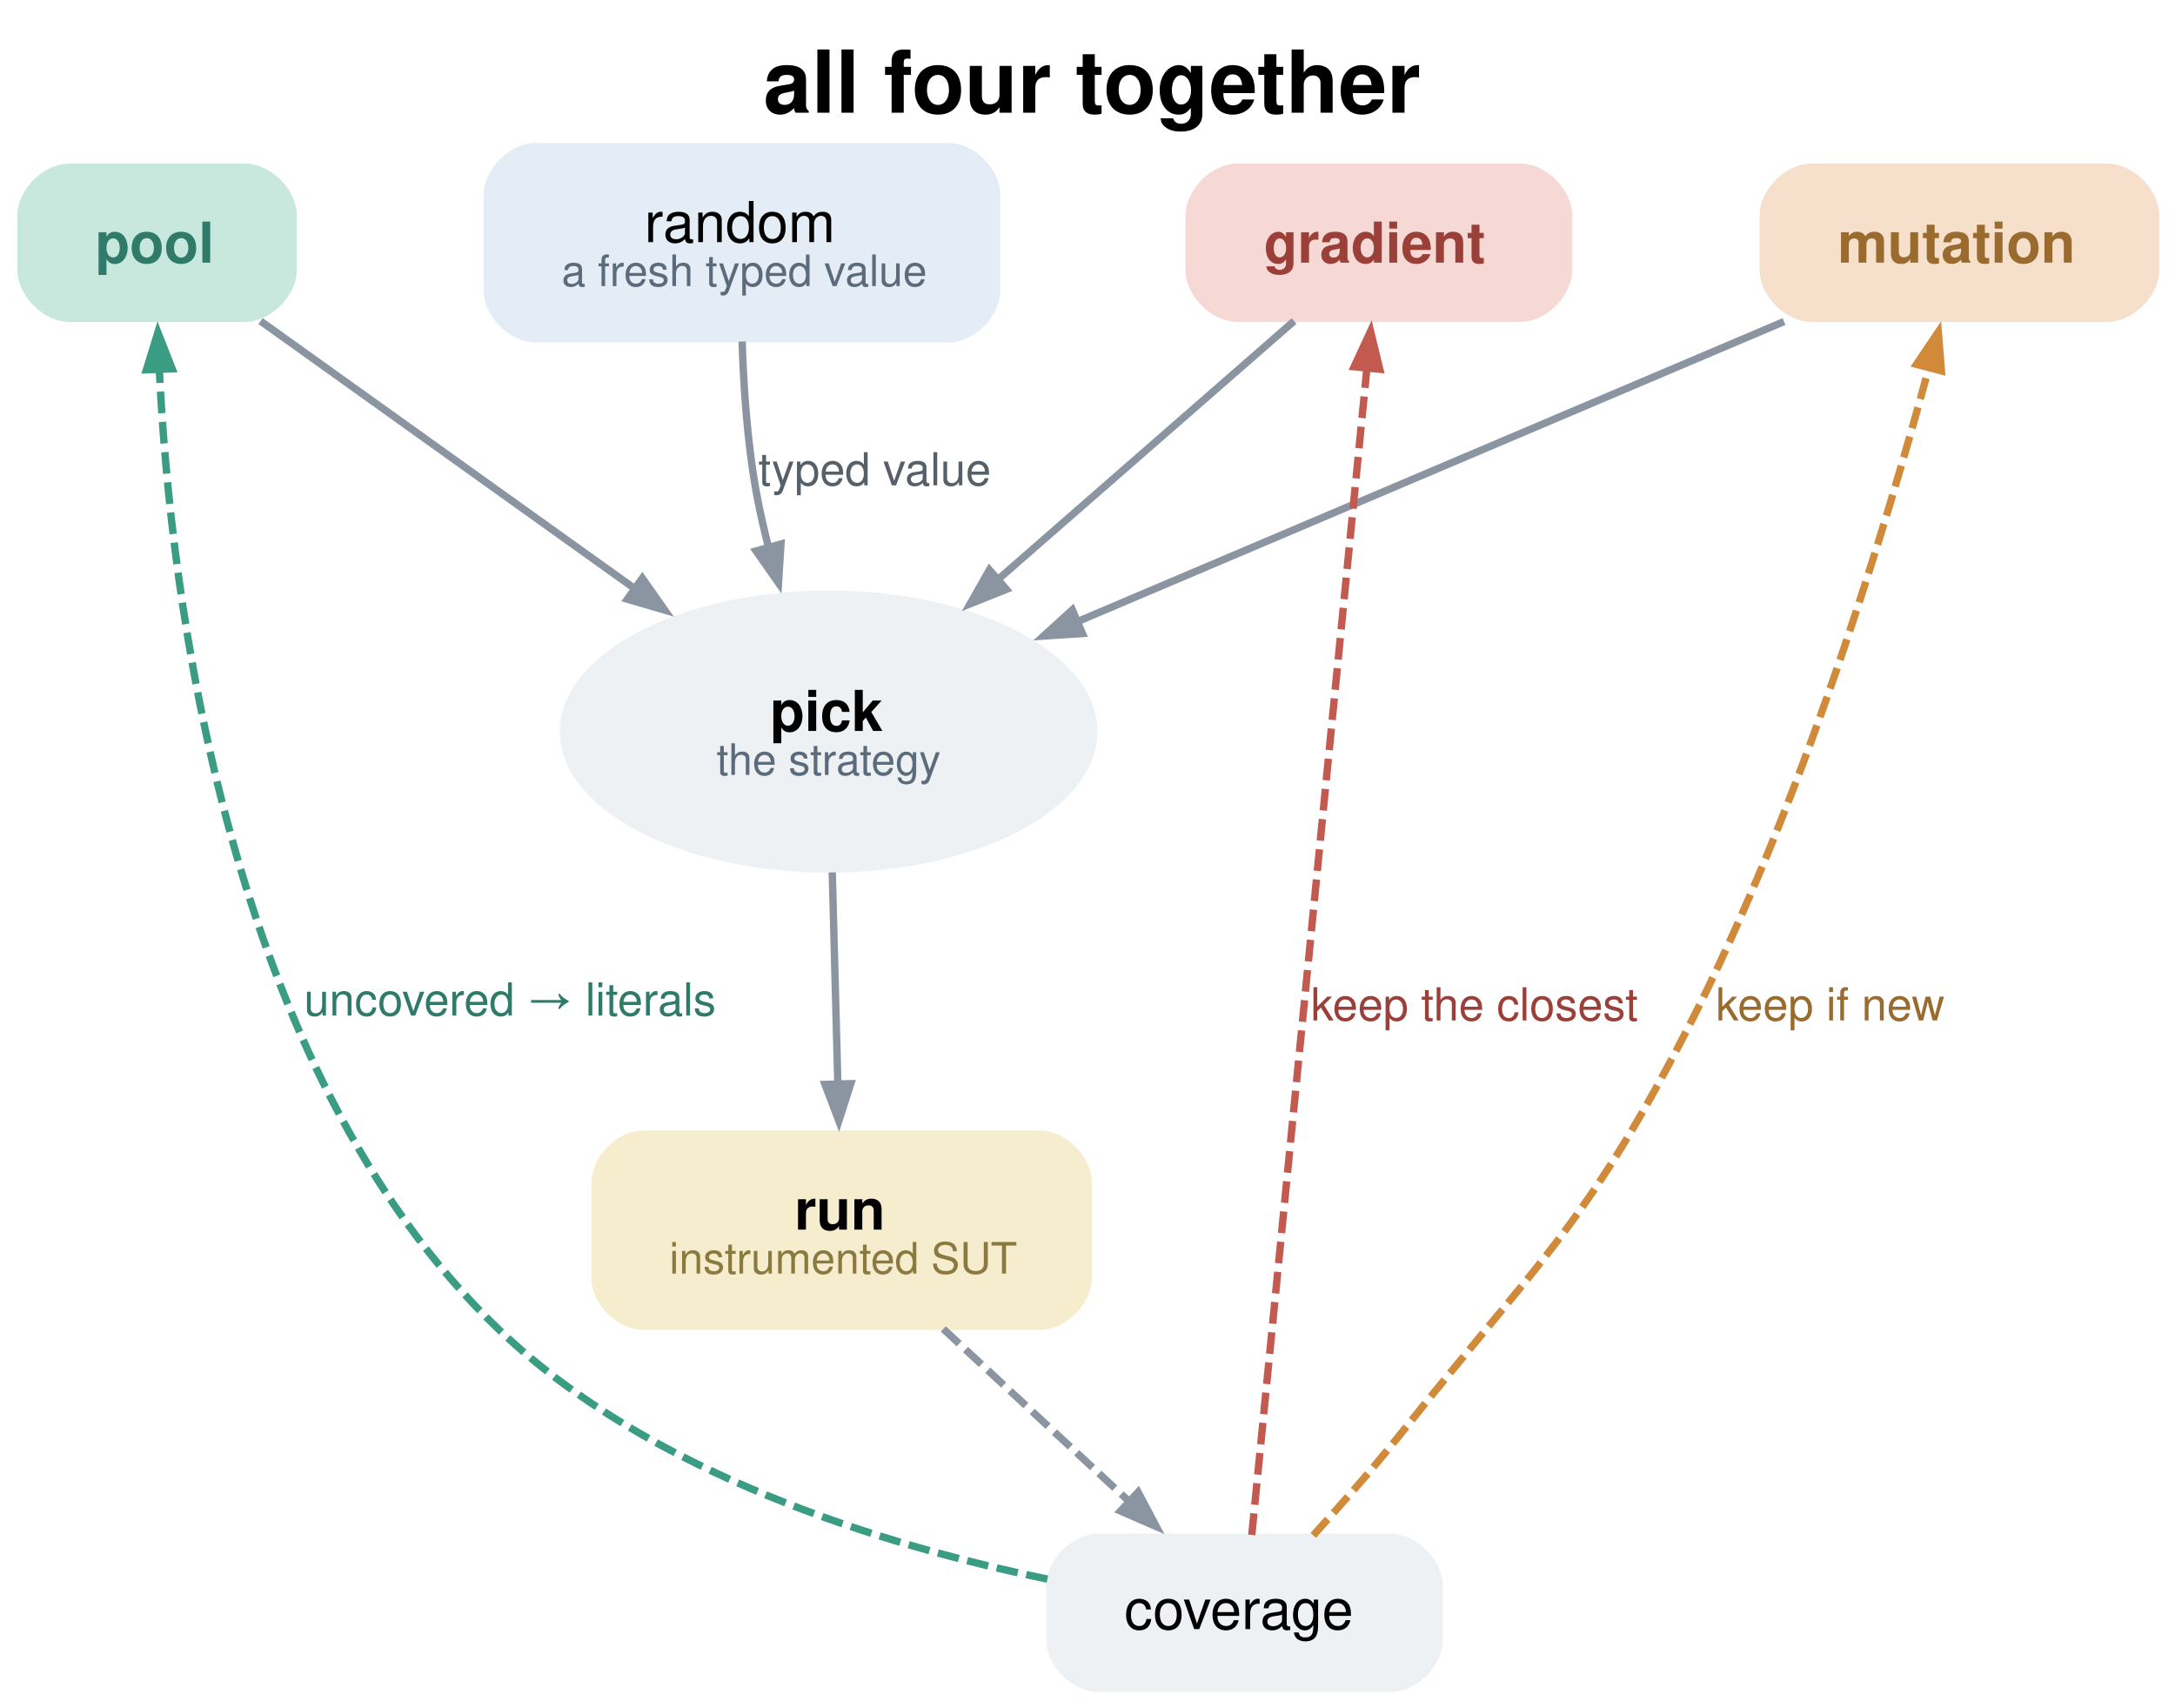
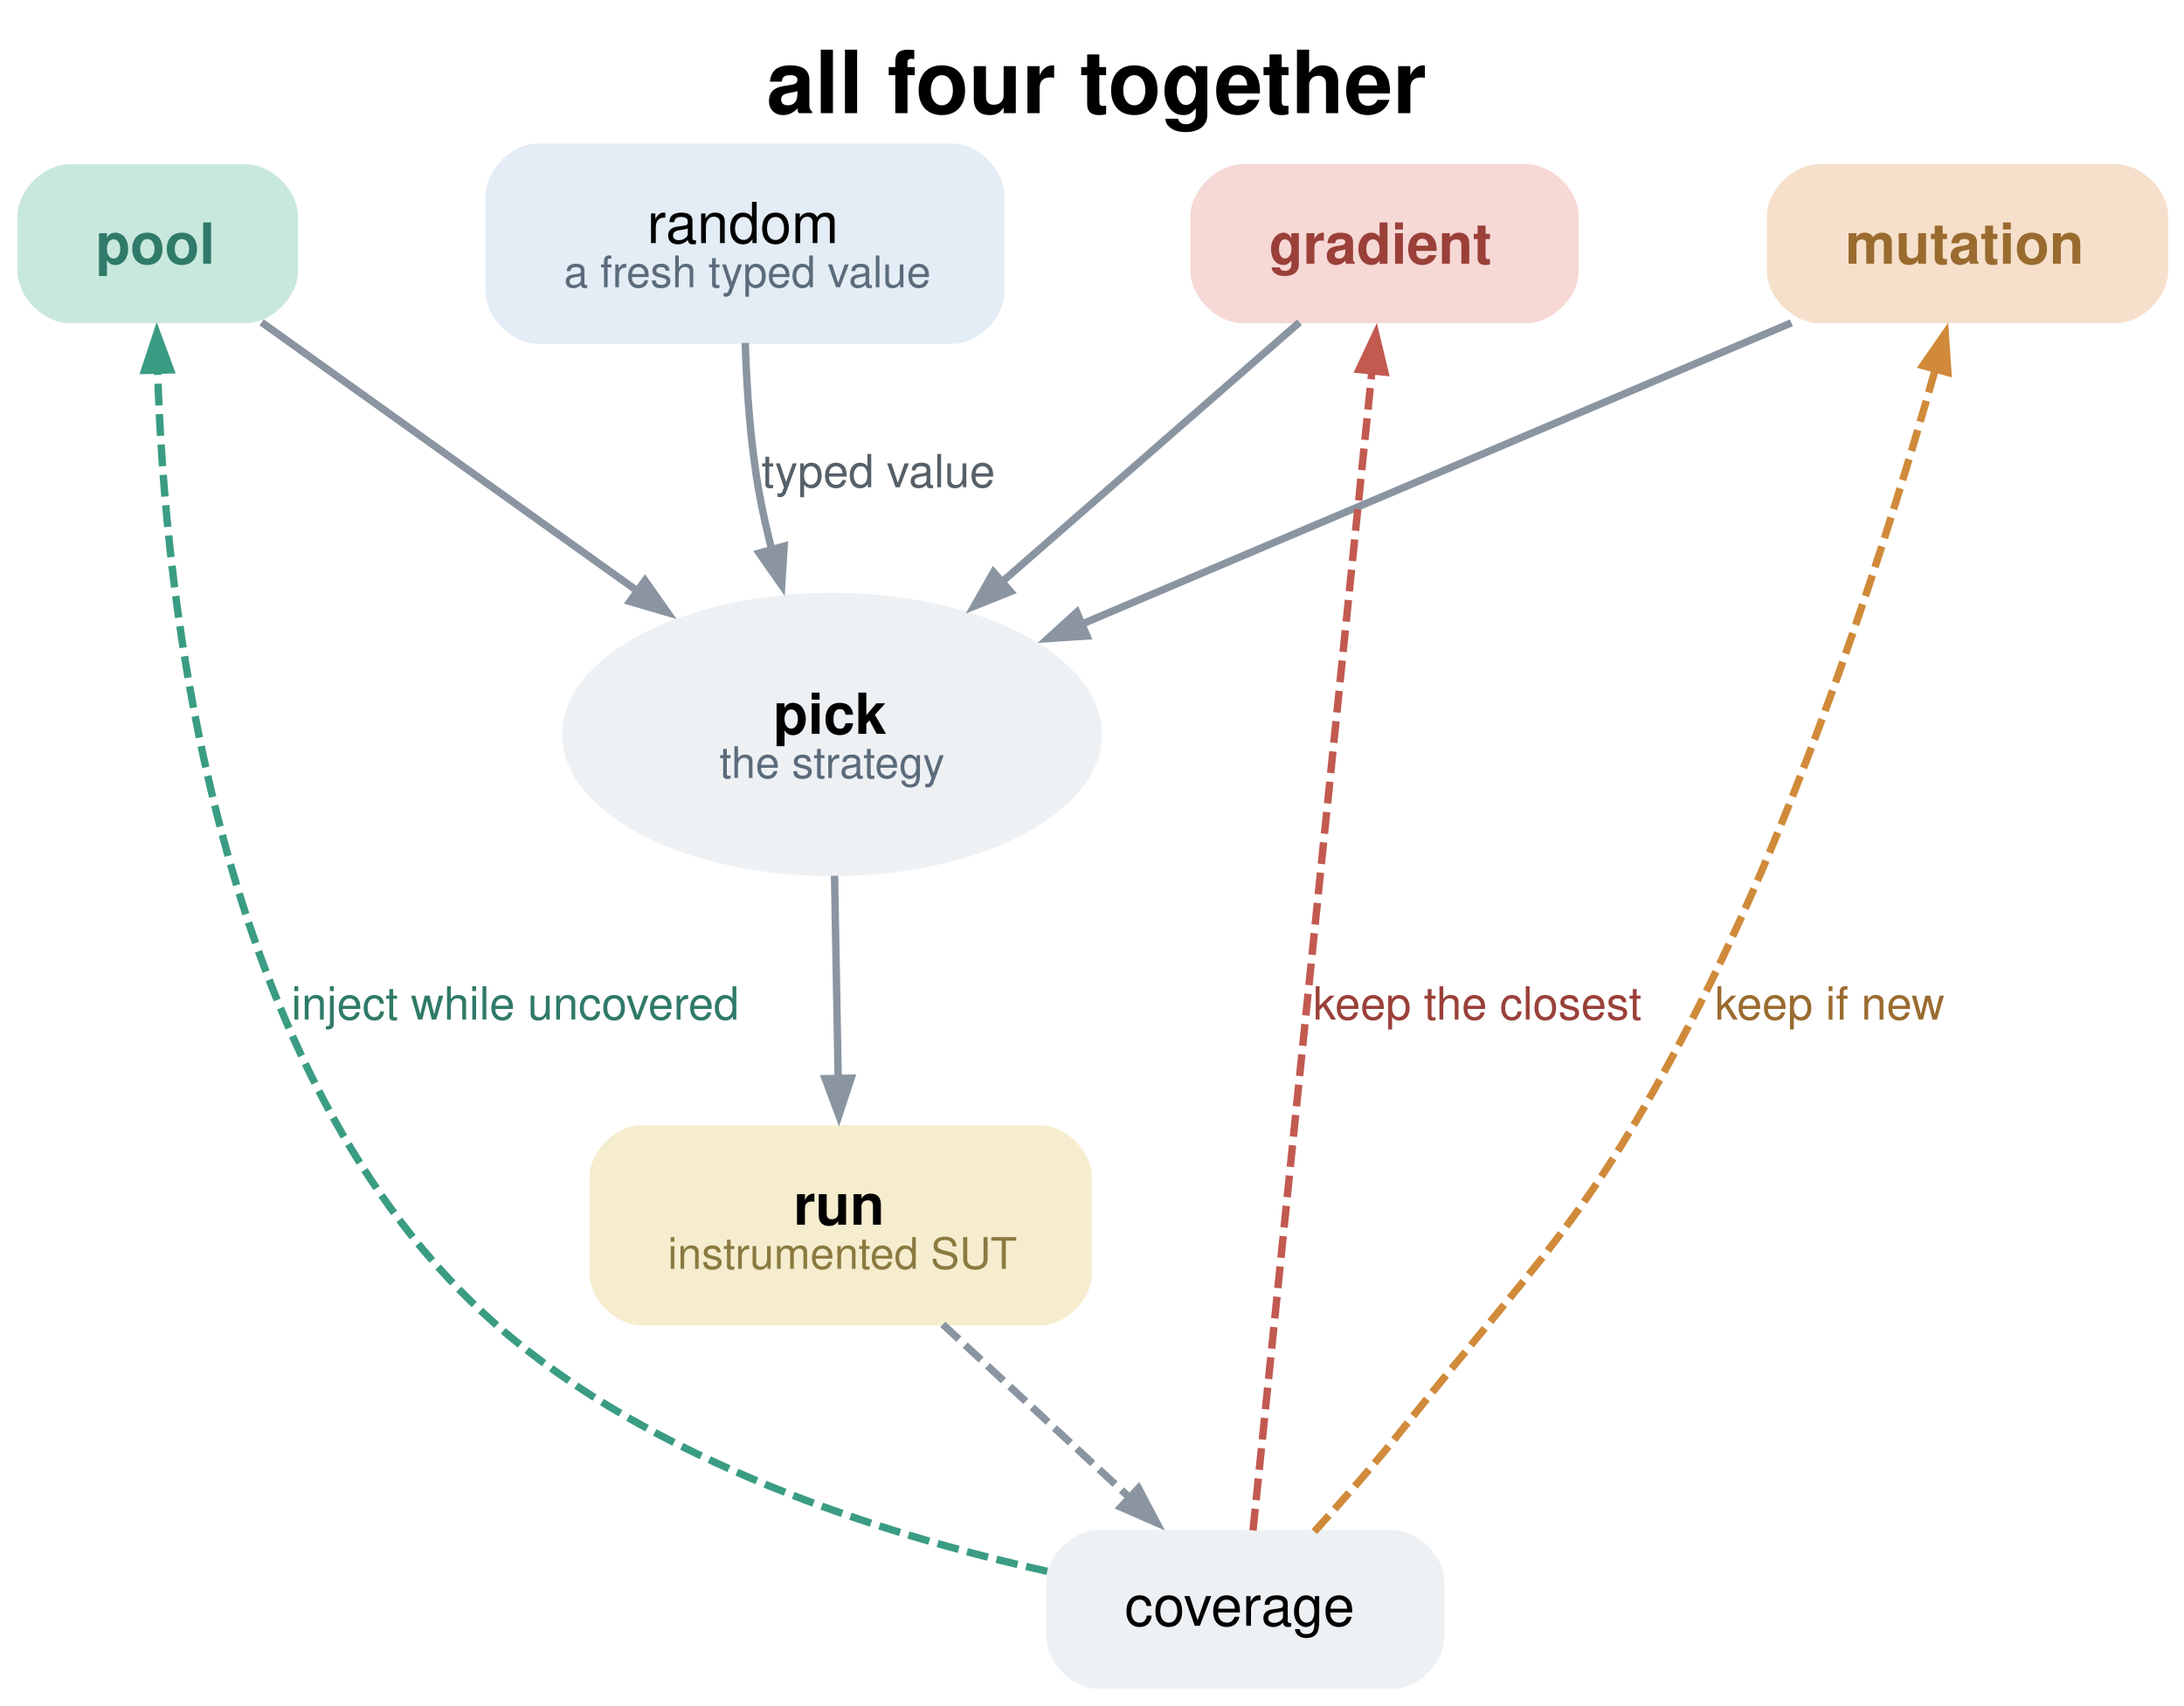
- <svg xmlns="http://www.w3.org/2000/svg" width="502pt" height="394pt" viewBox="0.00 0.00 502.00 394.00">
-   <g id="graph0" class="graph" transform="scale(1 1) rotate(0) translate(4 390.48)">
-     <polygon fill="white" stroke="none" points="-4,4 -4,-390.48 498.38,-390.48 498.38,4 -4,4" />
-     <text xml:space="preserve" text-anchor="start" x="172.19" y="-364.48" font-family="Helvetica,sans-Serif" font-weight="bold" font-size="20.00">all four together</text>
+ <svg xmlns="http://www.w3.org/2000/svg" width="502pt" height="392pt" viewBox="0.00 0.00 502.00 392.00">
+   <g id="graph0" class="graph" transform="scale(1 1) rotate(0) translate(4 388.23)">
+     <polygon fill="white" stroke="none" points="-4,4 -4,-388.23 498.38,-388.23 498.38,4 -4,4" />
+     <text xml:space="preserve" text-anchor="start" x="172.19" y="-362.23" font-family="Helvetica,sans-Serif" font-weight="bold" font-size="20.00">all four together</text>
    <g id="node1" class="node">
-       <path fill="#e4ecf5" stroke="black" stroke-width="0" d="M214.88,-357.48C214.88,-357.48 119.62,-357.48 119.62,-357.48 113.62,-357.48 107.62,-351.48 107.62,-345.48 107.62,-345.48 107.62,-323.44 107.62,-323.44 107.62,-317.44 113.62,-311.44 119.62,-311.44 119.62,-311.44 214.88,-311.44 214.88,-311.44 220.88,-311.44 226.88,-317.44 226.88,-323.44 226.88,-323.44 226.88,-345.48 226.88,-345.48 226.88,-351.48 220.88,-357.48 214.88,-357.48" />
-       <text xml:space="preserve" text-anchor="start" x="144.75" y="-334.61" font-family="Helvetica,sans-Serif" font-size="13.00">random</text>
-       <text xml:space="preserve" text-anchor="start" x="125.62" y="-324.46" font-family="Helvetica,sans-Serif" font-size="10.00" fill="#5b6b7b">a fresh typed value</text>
+       <path fill="#e4ecf5" stroke="black" stroke-width="0" d="M214.88,-355.23C214.88,-355.23 119.62,-355.23 119.62,-355.23 113.62,-355.23 107.62,-349.23 107.62,-343.23 107.62,-343.23 107.62,-321.19 107.62,-321.19 107.62,-315.19 113.62,-309.19 119.62,-309.19 119.62,-309.19 214.88,-309.19 214.88,-309.19 220.88,-309.19 226.88,-315.19 226.88,-321.19 226.88,-321.19 226.88,-343.23 226.88,-343.23 226.88,-349.23 220.88,-355.23 214.88,-355.23" />
+       <text xml:space="preserve" text-anchor="start" x="144.75" y="-332.36" font-family="Helvetica,sans-Serif" font-size="13.00">random</text>
+       <text xml:space="preserve" text-anchor="start" x="125.62" y="-322.21" font-family="Helvetica,sans-Serif" font-size="10.00" fill="#5b6b7b">a fresh typed value</text>
    </g>
    <g id="node5" class="node">
-       <ellipse fill="#eef1f4" stroke="black" stroke-width="0" cx="187.25" cy="-221.64" rx="62.05" ry="32.56" />
-       <text xml:space="preserve" text-anchor="start" x="173.75" y="-221.79" font-family="Helvetica,sans-Serif" font-weight="bold" font-size="13.00">pick</text>
-       <text xml:space="preserve" text-anchor="start" x="161.38" y="-211.64" font-family="Helvetica,sans-Serif" font-size="10.00" fill="#5b6b7b">the strategy</text>
+       <ellipse fill="#eef1f4" stroke="black" stroke-width="0" cx="187.25" cy="-219.39" rx="62.05" ry="32.56" />
+       <text xml:space="preserve" text-anchor="start" x="173.75" y="-219.54" font-family="Helvetica,sans-Serif" font-weight="bold" font-size="13.00">pick</text>
+       <text xml:space="preserve" text-anchor="start" x="161.38" y="-209.39" font-family="Helvetica,sans-Serif" font-size="10.00" fill="#5b6b7b">the strategy</text>
    </g>
    <g id="edge1" class="edge">
-       <path fill="none" stroke="#8a95a1" stroke-width="1.7" d="M167.29,-311.67C167.62,-301.18 168.48,-288.46 170.5,-277.19 171.29,-272.8 172.32,-268.27 173.48,-263.78" />
-       <polygon fill="#8a95a1" stroke="#8a95a1" stroke-width="1.7" points="176.24,-264.94 175.68,-255.95 170.51,-263.33 176.24,-264.94" />
-       <text xml:space="preserve" text-anchor="middle" x="197.88" y="-278.47" font-family="Helvetica,sans-Serif" font-size="10.50" fill="#566069">typed value</text>
+       <path fill="none" stroke="#8a95a1" stroke-width="1.7" d="M167.29,-309.42C167.62,-298.93 168.48,-286.21 170.5,-274.94 171.29,-270.55 172.32,-266.02 173.48,-261.53" />
+       <polygon fill="#8a95a1" stroke="#8a95a1" stroke-width="1.7" points="176.24,-262.69 175.68,-253.7 170.51,-261.08 176.24,-262.69" />
+       <text xml:space="preserve" text-anchor="middle" x="197.88" y="-276.22" font-family="Helvetica,sans-Serif" font-size="10.50" fill="#566069">typed value</text>
    </g>
    <g id="node2" class="node">
-       <path fill="#c9e8dd" stroke="black" stroke-width="0" d="M52.5,-352.73C52.5,-352.73 12,-352.73 12,-352.73 6,-352.73 0,-346.73 0,-340.73 0,-340.73 0,-328.19 0,-328.19 0,-322.19 6,-316.19 12,-316.19 12,-316.19 52.5,-316.19 52.5,-316.19 58.5,-316.19 64.5,-322.19 64.5,-328.19 64.5,-328.19 64.5,-340.73 64.5,-340.73 64.5,-346.73 58.5,-352.73 52.5,-352.73" />
-       <text xml:space="preserve" text-anchor="start" x="18" y="-329.86" font-family="Helvetica,sans-Serif" font-weight="bold" font-size="13.00" fill="#2f7a68">pool</text>
+       <path fill="#c9e8dd" stroke="black" stroke-width="0" d="M52.5,-350.48C52.5,-350.48 12,-350.48 12,-350.48 6,-350.48 0,-344.48 0,-338.48 0,-338.48 0,-325.94 0,-325.94 0,-319.94 6,-313.94 12,-313.94 12,-313.94 52.5,-313.94 52.5,-313.94 58.5,-313.94 64.5,-319.94 64.5,-325.94 64.5,-325.94 64.5,-338.48 64.5,-338.48 64.5,-344.48 58.5,-350.48 52.5,-350.48" />
+       <text xml:space="preserve" text-anchor="start" x="18" y="-327.61" font-family="Helvetica,sans-Serif" font-weight="bold" font-size="13.00" fill="#2f7a68">pool</text>
    </g>
    <g id="edge2" class="edge">
-       <path fill="none" stroke="#8a95a1" stroke-width="1.7" d="M56.13,-316.39C79.12,-299.95 114.45,-274.69 142.65,-254.53" />
-       <polygon fill="#8a95a1" stroke="#8a95a1" stroke-width="1.7" points="144.25,-257.04 149.44,-249.67 140.79,-252.2 144.25,-257.04" />
+       <path fill="none" stroke="#8a95a1" stroke-width="1.7" d="M56.13,-314.14C79.12,-297.7 114.45,-272.44 142.65,-252.28" />
+       <polygon fill="#8a95a1" stroke="#8a95a1" stroke-width="1.7" points="144.25,-254.79 149.44,-247.42 140.79,-249.95 144.25,-254.79" />
    </g>
    <g id="node3" class="node">
-       <path fill="#f6e0cc" stroke="black" stroke-width="0" d="M482.38,-352.73C482.38,-352.73 414.12,-352.73 414.12,-352.73 408.12,-352.73 402.12,-346.73 402.12,-340.73 402.12,-340.73 402.12,-328.19 402.12,-328.19 402.12,-322.19 408.12,-316.19 414.12,-316.19 414.12,-316.19 482.38,-316.19 482.38,-316.19 488.38,-316.19 494.38,-322.19 494.38,-328.19 494.38,-328.19 494.38,-340.73 494.38,-340.73 494.38,-346.73 488.38,-352.73 482.38,-352.73" />
-       <text xml:space="preserve" text-anchor="start" x="420.12" y="-329.86" font-family="Helvetica,sans-Serif" font-weight="bold" font-size="13.00" fill="#9a6b2f">mutation</text>
+       <path fill="#f6e0cc" stroke="black" stroke-width="0" d="M482.38,-350.48C482.38,-350.48 414.12,-350.48 414.12,-350.48 408.12,-350.48 402.12,-344.48 402.12,-338.48 402.12,-338.48 402.12,-325.94 402.12,-325.94 402.12,-319.94 408.12,-313.94 414.12,-313.94 414.12,-313.94 482.38,-313.94 482.38,-313.94 488.38,-313.94 494.38,-319.94 494.38,-325.94 494.38,-325.94 494.38,-338.48 494.38,-338.48 494.38,-344.48 488.38,-350.48 482.38,-350.48" />
+       <text xml:space="preserve" text-anchor="start" x="420.12" y="-327.61" font-family="Helvetica,sans-Serif" font-weight="bold" font-size="13.00" fill="#9a6b2f">mutation</text>
    </g>
    <g id="edge3" class="edge">
-       <path fill="none" stroke="#8a95a1" stroke-width="1.7" d="M407.76,-316.27C363.95,-297.67 293.77,-267.87 244.37,-246.89" />
-       <polygon fill="#8a95a1" stroke="#8a95a1" stroke-width="1.7" points="245.83,-244.28 236.84,-243.69 243.5,-249.75 245.83,-244.28" />
+       <path fill="none" stroke="#8a95a1" stroke-width="1.7" d="M407.76,-314.02C363.95,-295.42 293.77,-265.62 244.37,-244.64" />
+       <polygon fill="#8a95a1" stroke="#8a95a1" stroke-width="1.7" points="245.83,-242.03 236.84,-241.44 243.5,-247.5 245.83,-242.03" />
    </g>
    <g id="node4" class="node">
-       <path fill="#f6d8d5" stroke="black" stroke-width="0" d="M346.88,-352.73C346.88,-352.73 281.62,-352.73 281.62,-352.73 275.62,-352.73 269.62,-346.73 269.62,-340.73 269.62,-340.73 269.62,-328.19 269.62,-328.19 269.62,-322.19 275.62,-316.19 281.62,-316.19 281.62,-316.19 346.88,-316.19 346.88,-316.19 352.88,-316.19 358.88,-322.19 358.88,-328.19 358.88,-328.19 358.88,-340.73 358.88,-340.73 358.88,-346.73 352.88,-352.73 346.88,-352.73" />
-       <text xml:space="preserve" text-anchor="start" x="287.62" y="-329.86" font-family="Helvetica,sans-Serif" font-weight="bold" font-size="13.00" fill="#9a4039">gradient</text>
+       <path fill="#f6d8d5" stroke="black" stroke-width="0" d="M346.88,-350.48C346.88,-350.48 281.62,-350.48 281.62,-350.48 275.62,-350.48 269.62,-344.48 269.62,-338.48 269.62,-338.48 269.62,-325.94 269.62,-325.94 269.62,-319.94 275.62,-313.94 281.62,-313.94 281.62,-313.94 346.88,-313.94 346.88,-313.94 352.88,-313.94 358.88,-319.94 358.88,-325.94 358.88,-325.94 358.88,-338.48 358.88,-338.48 358.88,-344.48 352.88,-350.48 346.88,-350.48" />
+       <text xml:space="preserve" text-anchor="start" x="287.62" y="-327.61" font-family="Helvetica,sans-Serif" font-weight="bold" font-size="13.00" fill="#9a4039">gradient</text>
    </g>
    <g id="edge4" class="edge">
-       <path fill="none" stroke="#8a95a1" stroke-width="1.7" d="M294.68,-316.39C276.47,-300.49 248.78,-276.33 226.08,-256.52" />
-       <polygon fill="#8a95a1" stroke="#8a95a1" stroke-width="1.7" points="228.27,-254.48 219.91,-251.13 224.36,-258.96 228.27,-254.48" />
+       <path fill="none" stroke="#8a95a1" stroke-width="1.7" d="M294.68,-314.14C276.47,-298.24 248.78,-274.08 226.08,-254.27" />
+       <polygon fill="#8a95a1" stroke="#8a95a1" stroke-width="1.7" points="228.27,-252.23 219.91,-248.88 224.36,-256.71 228.27,-252.23" />
    </g>
    <g id="node6" class="node">
-       <path fill="#f6edcf" stroke="black" stroke-width="0" d="M236,-129.58C236,-129.58 144.5,-129.58 144.5,-129.58 138.5,-129.58 132.5,-123.58 132.5,-117.58 132.5,-117.58 132.5,-95.54 132.5,-95.54 132.5,-89.54 138.5,-83.54 144.5,-83.54 144.5,-83.54 236,-83.54 236,-83.54 242,-83.54 248,-89.54 248,-95.54 248,-95.54 248,-117.58 248,-117.58 248,-123.58 242,-129.58 236,-129.58" />
-       <text xml:space="preserve" text-anchor="start" x="179.38" y="-106.71" font-family="Helvetica,sans-Serif" font-weight="bold" font-size="13.00">run</text>
-       <text xml:space="preserve" text-anchor="start" x="150.5" y="-96.56" font-family="Helvetica,sans-Serif" font-size="10.00" fill="#8a7a40">instrumented SUT</text>
+       <path fill="#f6edcf" stroke="black" stroke-width="0" d="M235,-129.58C235,-129.58 143.5,-129.58 143.5,-129.58 137.5,-129.58 131.5,-123.58 131.5,-117.58 131.5,-117.58 131.5,-95.54 131.5,-95.54 131.5,-89.54 137.5,-83.54 143.5,-83.54 143.5,-83.54 235,-83.54 235,-83.54 241,-83.54 247,-89.54 247,-95.54 247,-95.54 247,-117.58 247,-117.58 247,-123.58 241,-129.58 235,-129.58" />
+       <text xml:space="preserve" text-anchor="start" x="178.38" y="-106.71" font-family="Helvetica,sans-Serif" font-weight="bold" font-size="13.00">run</text>
+       <text xml:space="preserve" text-anchor="start" x="149.5" y="-96.56" font-family="Helvetica,sans-Serif" font-size="10.00" fill="#8a7a40">instrumented SUT</text>
    </g>
    <g id="edge5" class="edge">
-       <path fill="none" stroke="#8a95a1" stroke-width="1.7" d="M188.09,-189.14C188.49,-173.78 188.98,-155.34 189.39,-139.88" />
-       <polygon fill="#8a95a1" stroke="#8a95a1" stroke-width="1.7" points="192.36,-140.38 189.61,-131.8 186.41,-140.22 192.36,-140.38" />
+       <path fill="none" stroke="#8a95a1" stroke-width="1.7" d="M187.82,-186.92C188.08,-172.24 188.4,-154.77 188.67,-139.97" />
+       <polygon fill="#8a95a1" stroke="#8a95a1" stroke-width="1.7" points="191.63,-140.38 188.81,-131.83 185.68,-140.27 191.63,-140.38" />
    </g>
    <g id="node7" class="node">
-       <path fill="#eef1f4" stroke="black" stroke-width="0" d="M317,-36.54C317,-36.54 249.5,-36.54 249.5,-36.54 243.5,-36.54 237.5,-30.54 237.5,-24.54 237.5,-24.54 237.5,-12 237.5,-12 237.5,-6 243.5,0 249.5,0 249.5,0 317,0 317,0 323,0 329,-6 329,-12 329,-12 329,-24.54 329,-24.54 329,-30.54 323,-36.54 317,-36.54" />
-       <text xml:space="preserve" text-anchor="start" x="255.5" y="-14.52" font-family="Helvetica,sans-Serif" font-size="13.00">coverage</text>
+       <path fill="#eef1f4" stroke="black" stroke-width="0" d="M316,-36.54C316,-36.54 248.5,-36.54 248.5,-36.54 242.5,-36.54 236.5,-30.54 236.5,-24.54 236.5,-24.54 236.5,-12 236.5,-12 236.5,-6 242.5,0 248.5,0 248.5,0 316,0 316,0 322,0 328,-6 328,-12 328,-12 328,-24.54 328,-24.54 328,-30.54 322,-36.54 316,-36.54" />
+       <text xml:space="preserve" text-anchor="start" x="254.5" y="-14.52" font-family="Helvetica,sans-Serif" font-size="13.00">coverage</text>
    </g>
    <g id="edge6" class="edge">
-       <path fill="none" stroke="#8a95a1" stroke-width="1.7" stroke-dasharray="5,2" d="M213.72,-83.79C226.82,-71.63 243.18,-56.45 256.74,-43.86" />
-       <polygon fill="#8a95a1" stroke="#8a95a1" stroke-width="1.7" points="258.68,-46.13 262.89,-38.16 254.63,-41.77 258.68,-46.13" />
+       <path fill="none" stroke="#8a95a1" stroke-width="1.7" stroke-dasharray="5,2" d="M212.72,-83.79C225.82,-71.63 242.18,-56.45 255.74,-43.86" />
+       <polygon fill="#8a95a1" stroke="#8a95a1" stroke-width="1.7" points="257.68,-46.13 261.89,-38.16 253.63,-41.77 257.68,-46.13" />
    </g>
    <g id="edge7" class="edge">
-       <path fill="none" stroke="#3a9c83" stroke-width="1.7" stroke-dasharray="5,2" d="M237.75,-26.06C199.65,-33.91 146.06,-50.3 111.25,-83.54 48.2,-143.74 35.27,-253.8 32.76,-305.38" />
-       <polygon fill="#3a9c83" stroke="#3a9c83" stroke-width="1.7" points="29.79,-305.14 32.44,-313.75 35.74,-305.37 29.79,-305.14" />
-       <text xml:space="preserve" text-anchor="middle" x="113.71" y="-156.11" font-family="Helvetica,sans-Serif" font-size="10.50" fill="#2f7a68">uncovered → literals</text>
+       <path fill="none" stroke="#3a9c83" stroke-width="1.7" stroke-dasharray="5,2" d="M236.72,-27.02C199.12,-35.42 146.26,-52.07 110.25,-83.54 45.06,-140.51 33.78,-251.38 32.22,-303.22" />
+       <polygon fill="#3a9c83" stroke="#3a9c83" stroke-width="1.7" points="29.24,-303.08 32.06,-311.64 35.19,-303.2 29.24,-303.08" />
+       <text xml:space="preserve" text-anchor="middle" x="114.43" y="-153.86" font-family="Helvetica,sans-Serif" font-size="10.50" fill="#2f7a68">inject while uncovered</text>
    </g>
    <g id="edge8" class="edge">
-       <path fill="none" stroke="#d08a3a" stroke-width="1.7" stroke-dasharray="5,2" d="M299.1,-36.15C305.54,-43.22 312.94,-51.62 319.25,-59.54 350.86,-99.18 362.02,-107.52 385.25,-152.58 411.91,-204.27 431.55,-269.77 441.31,-306.07" />
-       <polygon fill="#d08a3a" stroke="#d08a3a" stroke-width="1.7" points="438.33,-306.4 443.37,-313.86 444.08,-304.89 438.33,-306.4" />
-       <text xml:space="preserve" text-anchor="middle" x="418.42" y="-154.98" font-family="Helvetica,sans-Serif" font-size="10.50" fill="#9a6b2f">keep if new</text>
+       <path fill="none" stroke="#d08a3a" stroke-width="1.7" stroke-dasharray="5,2" d="M298.1,-36.15C304.54,-43.22 311.94,-51.62 318.25,-59.54 349.86,-99.18 360.82,-107.62 384.25,-152.58 410.7,-203.32 430.72,-267.44 440.86,-303.43" />
+       <polygon fill="#d08a3a" stroke="#d08a3a" stroke-width="1.7" points="437.98,-304.19 443.12,-311.59 443.72,-302.61 437.98,-304.19" />
+       <text xml:space="preserve" text-anchor="middle" x="416.56" y="-153.86" font-family="Helvetica,sans-Serif" font-size="10.50" fill="#9a6b2f">keep if new</text>
    </g>
    <g id="edge9" class="edge">
-       <path fill="none" stroke="#c25a50" stroke-width="1.7" stroke-dasharray="5,2" d="M284.92,-36.25C290,-87.71 305.26,-242.36 311.52,-305.83" />
-       <polygon fill="#c25a50" stroke="#c25a50" stroke-width="1.7" points="308.54,-305.84 312.33,-314.01 314.46,-305.26 308.54,-305.84" />
-       <text xml:space="preserve" text-anchor="middle" x="336.3" y="-154.98" font-family="Helvetica,sans-Serif" font-size="10.50" fill="#9a4039">keep the closest</text>
+       <path fill="none" stroke="#c25a50" stroke-width="1.7" stroke-dasharray="5,2" d="M284.01,-36.43C289.27,-87.71 304.9,-240.1 311.38,-303.28" />
+       <polygon fill="#c25a50" stroke="#c25a50" stroke-width="1.7" points="308.39,-303.28 312.22,-311.44 314.31,-302.68 308.39,-303.28" />
+       <text xml:space="preserve" text-anchor="middle" x="335.58" y="-153.86" font-family="Helvetica,sans-Serif" font-size="10.50" fill="#9a4039">keep the closest</text>
    </g>
  </g>
</svg>
